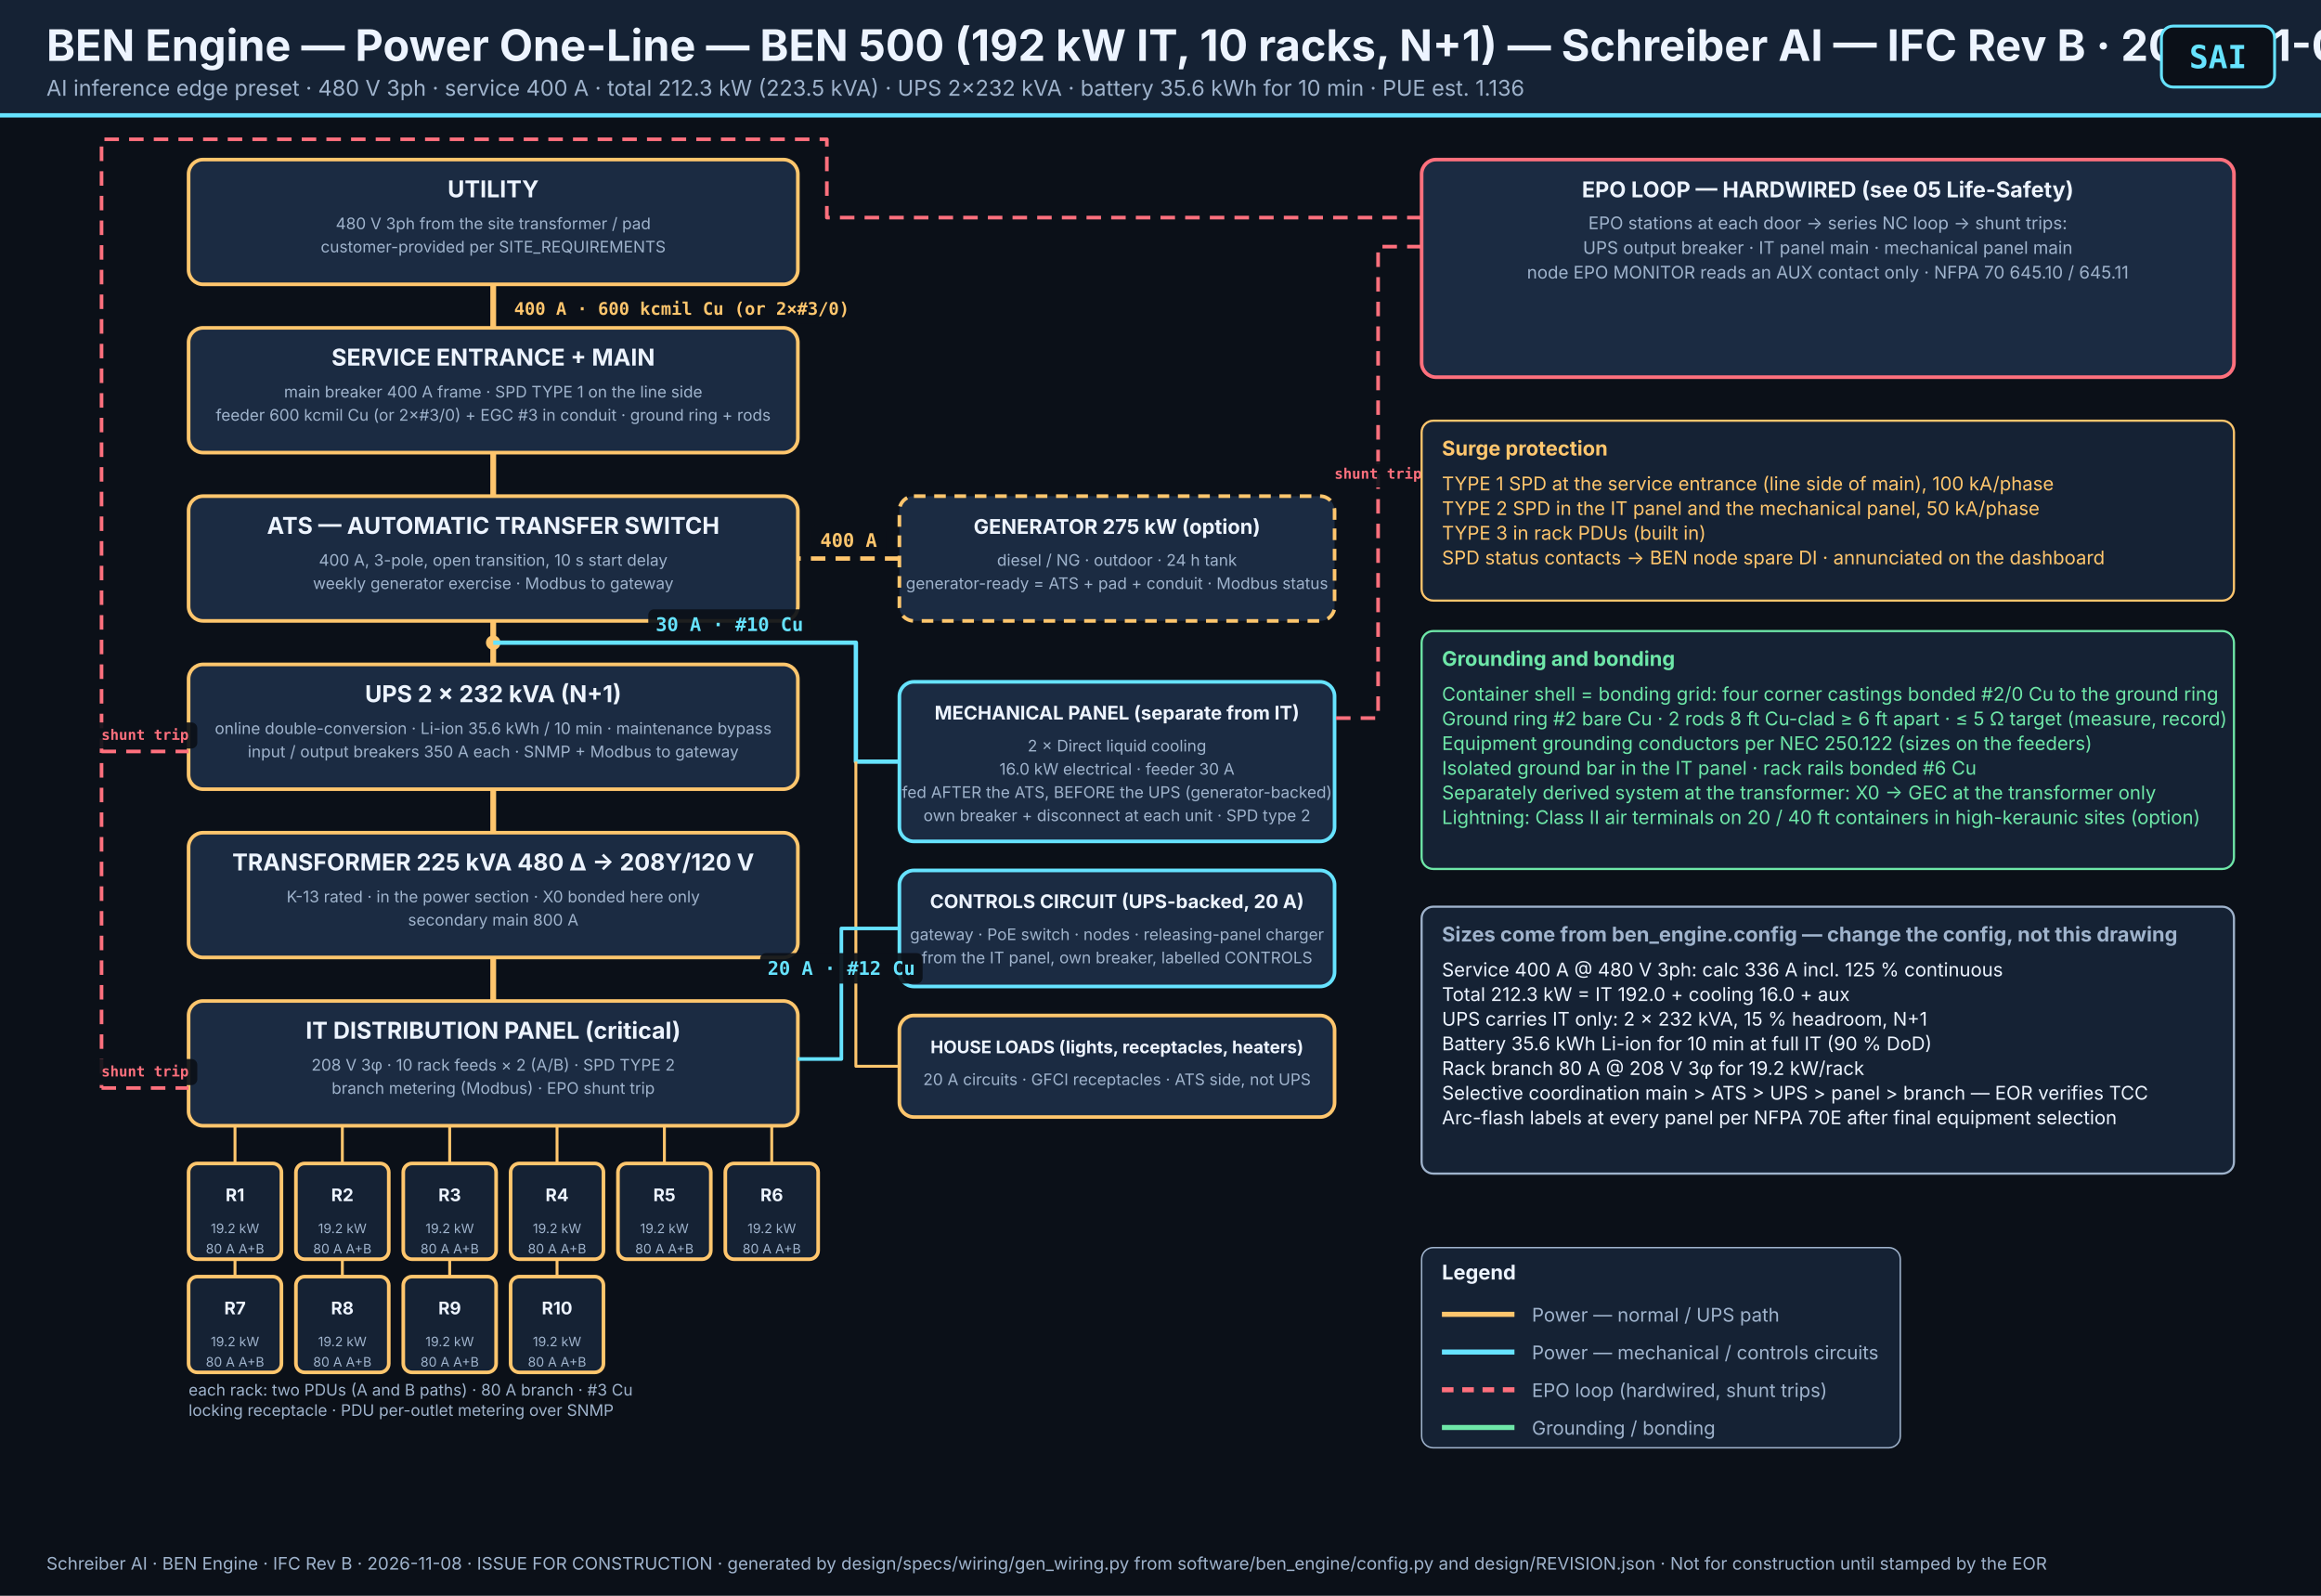
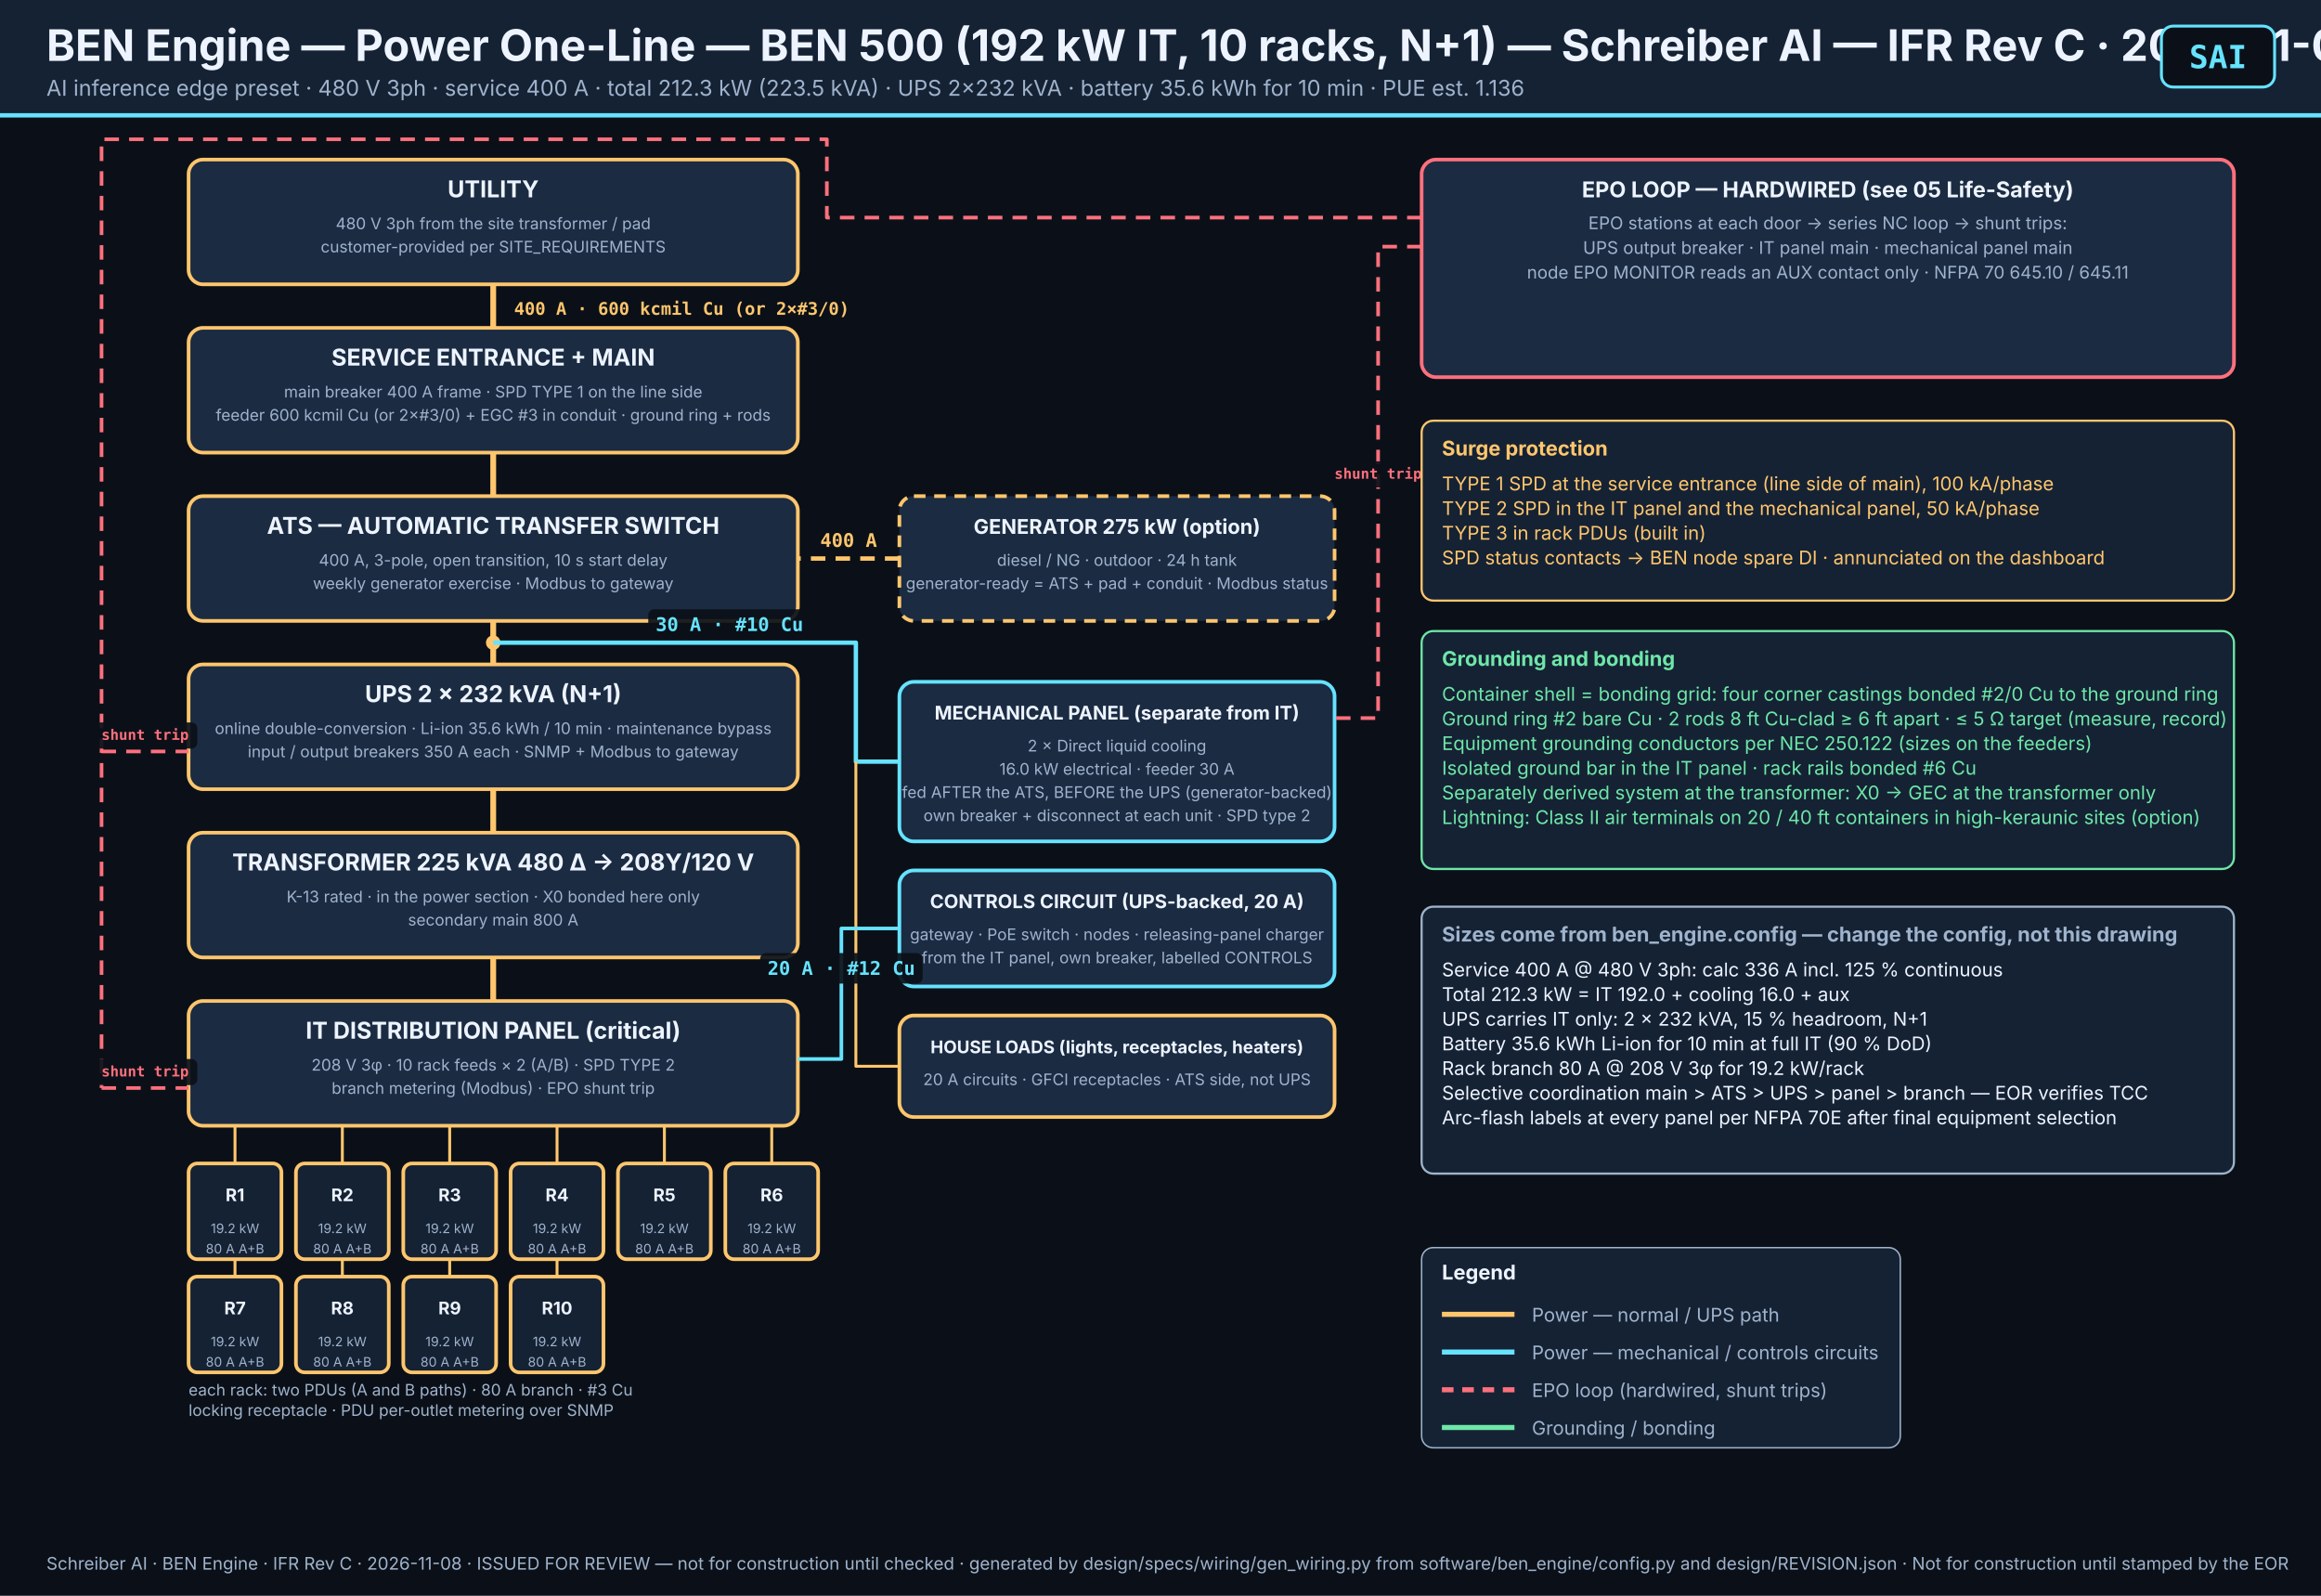
<svg xmlns="http://www.w3.org/2000/svg" viewBox="0 0 1600 1100" width="1600" height="1100" role="img" aria-label="03_power_one_line_ben500.svg">
  <defs>
    <marker id="arr-66E3FF" viewBox="0 0 10 10" refX="9" refY="5" markerWidth="7" markerHeight="7" orient="auto-start-reverse">
      <path d="M0,0 L10,5 L0,10 z" fill="#66E3FF" />
    </marker>
    <marker id="arr-FFC66D" viewBox="0 0 10 10" refX="9" refY="5" markerWidth="7" markerHeight="7" orient="auto-start-reverse">
      <path d="M0,0 L10,5 L0,10 z" fill="#FFC66D" />
    </marker>
    <marker id="arr-FF707D" viewBox="0 0 10 10" refX="9" refY="5" markerWidth="7" markerHeight="7" orient="auto-start-reverse">
      <path d="M0,0 L10,5 L0,10 z" fill="#FF707D" />
    </marker>
    <marker id="arr-6EE7A8" viewBox="0 0 10 10" refX="9" refY="5" markerWidth="7" markerHeight="7" orient="auto-start-reverse">
      <path d="M0,0 L10,5 L0,10 z" fill="#6EE7A8" />
    </marker>
    <marker id="arr-9FB3CC" viewBox="0 0 10 10" refX="9" refY="5" markerWidth="7" markerHeight="7" orient="auto-start-reverse">
      <path d="M0,0 L10,5 L0,10 z" fill="#9FB3CC" />
    </marker>
  </defs>
  <rect width="1600" height="1100" fill="#0B1018" />
  <rect x="0" y="0" width="1600" height="78" fill="#152234" />
  <rect x="0" y="78" width="1600" height="3" fill="#66E3FF" />
-   <text x="32" y="42" font-family="'Inter','Segoe UI',system-ui,sans-serif" font-size="30" font-weight="700" fill="#EDF4FF" text-anchor="start">BEN Engine — Power One-Line — BEN 500 (192 kW IT, 10 racks, N+1) — Schreiber AI — IFC Rev B · 2026-11-08</text>
+   <text x="32" y="42" font-family="'Inter','Segoe UI',system-ui,sans-serif" font-size="30" font-weight="700" fill="#EDF4FF" text-anchor="start">BEN Engine — Power One-Line — BEN 500 (192 kW IT, 10 racks, N+1) — Schreiber AI — IFR Rev C · 2026-11-08</text>
  <text x="32" y="66" font-family="'Inter','Segoe UI',system-ui,sans-serif" font-size="15" font-weight="400" fill="#9FB3CC" text-anchor="start">AI inference edge preset · 480 V 3ph · service 400 A · total 212.3 kW (223.5 kVA) · UPS 2×232 kVA · battery 35.6 kWh for 10 min · PUE est. 1.136</text>
  <rect x="1490" y="18" width="78" height="42" rx="8" fill="#0B1018" stroke="#66E3FF" stroke-width="2" />
  <text x="1529" y="47" font-family="'JetBrains Mono',Consolas,monospace" font-size="22" font-weight="800" fill="#66E3FF" text-anchor="middle">SAI</text>
  <rect x="130" y="110" width="420" height="86" rx="10" fill="#1B2B42" stroke="#FFC66D" stroke-width="2.5" />
  <text x="340.0" y="136" font-family="'Inter','Segoe UI',system-ui,sans-serif" font-size="16" font-weight="700" fill="#EDF4FF" text-anchor="middle">UTILITY</text>
  <text x="340.0" y="158" font-family="'Inter','Segoe UI',system-ui,sans-serif" font-size="11" font-weight="400" fill="#9FB3CC" text-anchor="middle">480 V 3ph from the site transformer / pad</text>
  <text x="340.0" y="174" font-family="'Inter','Segoe UI',system-ui,sans-serif" font-size="11" font-weight="400" fill="#9FB3CC" text-anchor="middle">customer-provided per SITE_REQUIREMENTS</text>
  <rect x="130" y="226" width="420" height="86" rx="10" fill="#1B2B42" stroke="#FFC66D" stroke-width="2.5" />
  <text x="340.0" y="252" font-family="'Inter','Segoe UI',system-ui,sans-serif" font-size="16" font-weight="700" fill="#EDF4FF" text-anchor="middle">SERVICE ENTRANCE + MAIN</text>
  <text x="340.0" y="274" font-family="'Inter','Segoe UI',system-ui,sans-serif" font-size="11" font-weight="400" fill="#9FB3CC" text-anchor="middle">main breaker 400 A frame · SPD TYPE 1 on the line side</text>
  <text x="340.0" y="290" font-family="'Inter','Segoe UI',system-ui,sans-serif" font-size="11" font-weight="400" fill="#9FB3CC" text-anchor="middle">feeder 600 kcmil Cu (or 2×#3/0) + EGC #3 in conduit · ground ring + rods</text>
  <rect x="130" y="342" width="420" height="86" rx="10" fill="#1B2B42" stroke="#FFC66D" stroke-width="2.5" />
  <text x="340.0" y="368" font-family="'Inter','Segoe UI',system-ui,sans-serif" font-size="16" font-weight="700" fill="#EDF4FF" text-anchor="middle">ATS — AUTOMATIC TRANSFER SWITCH</text>
  <text x="340.0" y="390" font-family="'Inter','Segoe UI',system-ui,sans-serif" font-size="11" font-weight="400" fill="#9FB3CC" text-anchor="middle">400 A, 3-pole, open transition, 10 s start delay</text>
  <text x="340.0" y="406" font-family="'Inter','Segoe UI',system-ui,sans-serif" font-size="11" font-weight="400" fill="#9FB3CC" text-anchor="middle">weekly generator exercise · Modbus to gateway</text>
  <rect x="130" y="458" width="420" height="86" rx="10" fill="#1B2B42" stroke="#FFC66D" stroke-width="2.5" />
  <text x="340.0" y="484" font-family="'Inter','Segoe UI',system-ui,sans-serif" font-size="16" font-weight="700" fill="#EDF4FF" text-anchor="middle">UPS  2 × 232 kVA  (N+1)</text>
  <text x="340.0" y="506" font-family="'Inter','Segoe UI',system-ui,sans-serif" font-size="11" font-weight="400" fill="#9FB3CC" text-anchor="middle">online double-conversion · Li-ion 35.6 kWh / 10 min · maintenance bypass</text>
  <text x="340.0" y="522" font-family="'Inter','Segoe UI',system-ui,sans-serif" font-size="11" font-weight="400" fill="#9FB3CC" text-anchor="middle">input / output breakers 350 A each · SNMP + Modbus to gateway</text>
  <rect x="130" y="574" width="420" height="86" rx="10" fill="#1B2B42" stroke="#FFC66D" stroke-width="2.5" />
  <text x="340.0" y="600" font-family="'Inter','Segoe UI',system-ui,sans-serif" font-size="16" font-weight="700" fill="#EDF4FF" text-anchor="middle">TRANSFORMER 225 kVA  480 Δ → 208Y/120 V</text>
  <text x="340.0" y="622" font-family="'Inter','Segoe UI',system-ui,sans-serif" font-size="11" font-weight="400" fill="#9FB3CC" text-anchor="middle">K-13 rated · in the power section · X0 bonded here only</text>
  <text x="340.0" y="638" font-family="'Inter','Segoe UI',system-ui,sans-serif" font-size="11" font-weight="400" fill="#9FB3CC" text-anchor="middle">secondary main 800 A</text>
  <rect x="130" y="690" width="420" height="86" rx="10" fill="#1B2B42" stroke="#FFC66D" stroke-width="2.5" />
  <text x="340.0" y="716" font-family="'Inter','Segoe UI',system-ui,sans-serif" font-size="16" font-weight="700" fill="#EDF4FF" text-anchor="middle">IT DISTRIBUTION PANEL  (critical)</text>
  <text x="340.0" y="738" font-family="'Inter','Segoe UI',system-ui,sans-serif" font-size="11" font-weight="400" fill="#9FB3CC" text-anchor="middle">208 V 3φ · 10 rack feeds × 2 (A/B) · SPD TYPE 2</text>
  <text x="340.0" y="754" font-family="'Inter','Segoe UI',system-ui,sans-serif" font-size="11" font-weight="400" fill="#9FB3CC" text-anchor="middle">branch metering (Modbus) · EPO shunt trip</text>
  <path d="M340,196 L340,226" fill="none" stroke="#FFC66D" stroke-width="4" stroke-linejoin="round" />
  <path d="M340,312 L340,342" fill="none" stroke="#FFC66D" stroke-width="4" stroke-linejoin="round" />
  <path d="M340,428 L340,458" fill="none" stroke="#FFC66D" stroke-width="4" stroke-linejoin="round" />
  <path d="M340,544 L340,574" fill="none" stroke="#FFC66D" stroke-width="4" stroke-linejoin="round" />
  <path d="M340,660 L340,690" fill="none" stroke="#FFC66D" stroke-width="4" stroke-linejoin="round" />
  <rect x="351.64" y="203" width="236.72" height="20" rx="4" fill="#0B1018" opacity="0.92" />
  <text x="470" y="217" font-family="'JetBrains Mono',Consolas,monospace" font-size="12" font-weight="600" fill="#FFC66D" text-anchor="middle">400 A · 600 kcmil Cu (or 2×#3/0)</text>
  <rect x="130" y="802" width="64" height="66" rx="6" fill="#152234" stroke="#FFC66D" stroke-width="2.5" />
  <text x="162.0" y="828" font-family="'Inter','Segoe UI',system-ui,sans-serif" font-size="12" font-weight="700" fill="#EDF4FF" text-anchor="middle">R1</text>
  <text x="162.0" y="850" font-family="'Inter','Segoe UI',system-ui,sans-serif" font-size="9" font-weight="400" fill="#9FB3CC" text-anchor="middle">19.2 kW</text>
  <text x="162.0" y="864" font-family="'Inter','Segoe UI',system-ui,sans-serif" font-size="9" font-weight="400" fill="#9FB3CC" text-anchor="middle">80 A A+B</text>
  <path d="M162.0,776 L162.0,802" fill="none" stroke="#FFC66D" stroke-width="2" stroke-linejoin="round" />
  <rect x="204" y="802" width="64" height="66" rx="6" fill="#152234" stroke="#FFC66D" stroke-width="2.5" />
  <text x="236.0" y="828" font-family="'Inter','Segoe UI',system-ui,sans-serif" font-size="12" font-weight="700" fill="#EDF4FF" text-anchor="middle">R2</text>
  <text x="236.0" y="850" font-family="'Inter','Segoe UI',system-ui,sans-serif" font-size="9" font-weight="400" fill="#9FB3CC" text-anchor="middle">19.2 kW</text>
  <text x="236.0" y="864" font-family="'Inter','Segoe UI',system-ui,sans-serif" font-size="9" font-weight="400" fill="#9FB3CC" text-anchor="middle">80 A A+B</text>
  <path d="M236.0,776 L236.0,802" fill="none" stroke="#FFC66D" stroke-width="2" stroke-linejoin="round" />
  <rect x="278" y="802" width="64" height="66" rx="6" fill="#152234" stroke="#FFC66D" stroke-width="2.5" />
  <text x="310.0" y="828" font-family="'Inter','Segoe UI',system-ui,sans-serif" font-size="12" font-weight="700" fill="#EDF4FF" text-anchor="middle">R3</text>
  <text x="310.0" y="850" font-family="'Inter','Segoe UI',system-ui,sans-serif" font-size="9" font-weight="400" fill="#9FB3CC" text-anchor="middle">19.2 kW</text>
  <text x="310.0" y="864" font-family="'Inter','Segoe UI',system-ui,sans-serif" font-size="9" font-weight="400" fill="#9FB3CC" text-anchor="middle">80 A A+B</text>
  <path d="M310.0,776 L310.0,802" fill="none" stroke="#FFC66D" stroke-width="2" stroke-linejoin="round" />
  <rect x="352" y="802" width="64" height="66" rx="6" fill="#152234" stroke="#FFC66D" stroke-width="2.5" />
  <text x="384.0" y="828" font-family="'Inter','Segoe UI',system-ui,sans-serif" font-size="12" font-weight="700" fill="#EDF4FF" text-anchor="middle">R4</text>
  <text x="384.0" y="850" font-family="'Inter','Segoe UI',system-ui,sans-serif" font-size="9" font-weight="400" fill="#9FB3CC" text-anchor="middle">19.2 kW</text>
  <text x="384.0" y="864" font-family="'Inter','Segoe UI',system-ui,sans-serif" font-size="9" font-weight="400" fill="#9FB3CC" text-anchor="middle">80 A A+B</text>
  <path d="M384.0,776 L384.0,802" fill="none" stroke="#FFC66D" stroke-width="2" stroke-linejoin="round" />
  <rect x="426" y="802" width="64" height="66" rx="6" fill="#152234" stroke="#FFC66D" stroke-width="2.5" />
  <text x="458.0" y="828" font-family="'Inter','Segoe UI',system-ui,sans-serif" font-size="12" font-weight="700" fill="#EDF4FF" text-anchor="middle">R5</text>
  <text x="458.0" y="850" font-family="'Inter','Segoe UI',system-ui,sans-serif" font-size="9" font-weight="400" fill="#9FB3CC" text-anchor="middle">19.2 kW</text>
  <text x="458.0" y="864" font-family="'Inter','Segoe UI',system-ui,sans-serif" font-size="9" font-weight="400" fill="#9FB3CC" text-anchor="middle">80 A A+B</text>
  <path d="M458.0,776 L458.0,802" fill="none" stroke="#FFC66D" stroke-width="2" stroke-linejoin="round" />
  <rect x="500" y="802" width="64" height="66" rx="6" fill="#152234" stroke="#FFC66D" stroke-width="2.5" />
  <text x="532.0" y="828" font-family="'Inter','Segoe UI',system-ui,sans-serif" font-size="12" font-weight="700" fill="#EDF4FF" text-anchor="middle">R6</text>
  <text x="532.0" y="850" font-family="'Inter','Segoe UI',system-ui,sans-serif" font-size="9" font-weight="400" fill="#9FB3CC" text-anchor="middle">19.2 kW</text>
  <text x="532.0" y="864" font-family="'Inter','Segoe UI',system-ui,sans-serif" font-size="9" font-weight="400" fill="#9FB3CC" text-anchor="middle">80 A A+B</text>
  <path d="M532.0,776 L532.0,802" fill="none" stroke="#FFC66D" stroke-width="2" stroke-linejoin="round" />
  <rect x="130" y="880" width="64" height="66" rx="6" fill="#152234" stroke="#FFC66D" stroke-width="2.5" />
  <text x="162.0" y="906" font-family="'Inter','Segoe UI',system-ui,sans-serif" font-size="12" font-weight="700" fill="#EDF4FF" text-anchor="middle">R7</text>
  <text x="162.0" y="928" font-family="'Inter','Segoe UI',system-ui,sans-serif" font-size="9" font-weight="400" fill="#9FB3CC" text-anchor="middle">19.2 kW</text>
  <text x="162.0" y="942" font-family="'Inter','Segoe UI',system-ui,sans-serif" font-size="9" font-weight="400" fill="#9FB3CC" text-anchor="middle">80 A A+B</text>
  <path d="M162.0,868 L162.0,880" fill="none" stroke="#FFC66D" stroke-width="2" stroke-linejoin="round" />
  <rect x="204" y="880" width="64" height="66" rx="6" fill="#152234" stroke="#FFC66D" stroke-width="2.5" />
  <text x="236.0" y="906" font-family="'Inter','Segoe UI',system-ui,sans-serif" font-size="12" font-weight="700" fill="#EDF4FF" text-anchor="middle">R8</text>
  <text x="236.0" y="928" font-family="'Inter','Segoe UI',system-ui,sans-serif" font-size="9" font-weight="400" fill="#9FB3CC" text-anchor="middle">19.2 kW</text>
  <text x="236.0" y="942" font-family="'Inter','Segoe UI',system-ui,sans-serif" font-size="9" font-weight="400" fill="#9FB3CC" text-anchor="middle">80 A A+B</text>
  <path d="M236.0,868 L236.0,880" fill="none" stroke="#FFC66D" stroke-width="2" stroke-linejoin="round" />
  <rect x="278" y="880" width="64" height="66" rx="6" fill="#152234" stroke="#FFC66D" stroke-width="2.5" />
  <text x="310.0" y="906" font-family="'Inter','Segoe UI',system-ui,sans-serif" font-size="12" font-weight="700" fill="#EDF4FF" text-anchor="middle">R9</text>
  <text x="310.0" y="928" font-family="'Inter','Segoe UI',system-ui,sans-serif" font-size="9" font-weight="400" fill="#9FB3CC" text-anchor="middle">19.2 kW</text>
  <text x="310.0" y="942" font-family="'Inter','Segoe UI',system-ui,sans-serif" font-size="9" font-weight="400" fill="#9FB3CC" text-anchor="middle">80 A A+B</text>
  <path d="M310.0,868 L310.0,880" fill="none" stroke="#FFC66D" stroke-width="2" stroke-linejoin="round" />
  <rect x="352" y="880" width="64" height="66" rx="6" fill="#152234" stroke="#FFC66D" stroke-width="2.5" />
  <text x="384.0" y="906" font-family="'Inter','Segoe UI',system-ui,sans-serif" font-size="12" font-weight="700" fill="#EDF4FF" text-anchor="middle">R10</text>
  <text x="384.0" y="928" font-family="'Inter','Segoe UI',system-ui,sans-serif" font-size="9" font-weight="400" fill="#9FB3CC" text-anchor="middle">19.2 kW</text>
  <text x="384.0" y="942" font-family="'Inter','Segoe UI',system-ui,sans-serif" font-size="9" font-weight="400" fill="#9FB3CC" text-anchor="middle">80 A A+B</text>
  <path d="M384.0,868 L384.0,880" fill="none" stroke="#FFC66D" stroke-width="2" stroke-linejoin="round" />
  <text x="130" y="962" font-family="'Inter','Segoe UI',system-ui,sans-serif" font-size="11" font-weight="400" fill="#9FB3CC" text-anchor="start">each rack: two PDUs (A and B paths) · 80 A branch · #3 Cu</text>
  <text x="130" y="976" font-family="'Inter','Segoe UI',system-ui,sans-serif" font-size="11" font-weight="400" fill="#9FB3CC" text-anchor="start">locking receptacle · PDU per-outlet metering over SNMP</text>
  <rect x="620" y="342" width="300" height="86" rx="10" fill="#1B2B42" stroke="#FFC66D" stroke-width="2.5" stroke-dasharray="8 6" />
  <text x="770.0" y="368" font-family="'Inter','Segoe UI',system-ui,sans-serif" font-size="14" font-weight="700" fill="#EDF4FF" text-anchor="middle">GENERATOR  275 kW  (option)</text>
  <text x="770.0" y="390" font-family="'Inter','Segoe UI',system-ui,sans-serif" font-size="11" font-weight="400" fill="#9FB3CC" text-anchor="middle">diesel / NG · outdoor · 24 h tank</text>
  <text x="770.0" y="406" font-family="'Inter','Segoe UI',system-ui,sans-serif" font-size="11" font-weight="400" fill="#9FB3CC" text-anchor="middle">generator-ready = ATS + pad + conduit · Modbus status</text>
  <path d="M620,385 L550,385" fill="none" stroke="#FFC66D" stroke-width="3" stroke-linejoin="round" stroke-dasharray="10 7" />
  <rect x="559.15" y="362.0" width="51.7" height="21" rx="4" fill="#0B1018" opacity="0.92" />
  <text x="585.0" y="377.0" font-family="'JetBrains Mono',Consolas,monospace" font-size="13" font-weight="600" fill="#FFC66D" text-anchor="middle">400 A</text>
  <circle cx="340" cy="443" r="5" fill="#FFC66D" />
  <path d="M340,443 L590,443 L590,525 L620,525" fill="none" stroke="#66E3FF" stroke-width="3" stroke-linejoin="round" />
  <rect x="446.89" y="420.0" width="112.02" height="21" rx="4" fill="#0B1018" opacity="0.92" />
  <text x="502.9" y="435.0" font-family="'JetBrains Mono',Consolas,monospace" font-size="13" font-weight="600" fill="#66E3FF" text-anchor="middle">30 A · #10 Cu</text>
  <rect x="620" y="470" width="300" height="110" rx="10" fill="#1B2B42" stroke="#66E3FF" stroke-width="2.5" />
  <text x="770.0" y="496" font-family="'Inter','Segoe UI',system-ui,sans-serif" font-size="13" font-weight="700" fill="#EDF4FF" text-anchor="middle">MECHANICAL PANEL  (separate from IT)</text>
  <text x="770.0" y="518" font-family="'Inter','Segoe UI',system-ui,sans-serif" font-size="11" font-weight="400" fill="#9FB3CC" text-anchor="middle">2 × Direct liquid cooling</text>
  <text x="770.0" y="534" font-family="'Inter','Segoe UI',system-ui,sans-serif" font-size="11" font-weight="400" fill="#9FB3CC" text-anchor="middle">16.0 kW electrical · feeder 30 A</text>
  <text x="770.0" y="550" font-family="'Inter','Segoe UI',system-ui,sans-serif" font-size="11" font-weight="400" fill="#9FB3CC" text-anchor="middle">fed AFTER the ATS, BEFORE the UPS (generator-backed)</text>
  <text x="770.0" y="566" font-family="'Inter','Segoe UI',system-ui,sans-serif" font-size="11" font-weight="400" fill="#9FB3CC" text-anchor="middle">own breaker + disconnect at each unit · SPD type 2</text>
  <path d="M590,525 L590,735 L620,735" fill="none" stroke="#FFC66D" stroke-width="2" stroke-linejoin="round" />
  <rect x="620" y="700" width="300" height="70" rx="10" fill="#1B2B42" stroke="#FFC66D" stroke-width="2.5" />
  <text x="770.0" y="726" font-family="'Inter','Segoe UI',system-ui,sans-serif" font-size="12" font-weight="700" fill="#EDF4FF" text-anchor="middle">HOUSE LOADS  (lights, receptacles, heaters)</text>
  <text x="770.0" y="748" font-family="'Inter','Segoe UI',system-ui,sans-serif" font-size="11" font-weight="400" fill="#9FB3CC" text-anchor="middle">20 A circuits · GFCI receptacles · ATS side, not UPS</text>
  <rect x="620" y="600" width="300" height="80" rx="10" fill="#1B2B42" stroke="#66E3FF" stroke-width="2.5" />
  <text x="770.0" y="626" font-family="'Inter','Segoe UI',system-ui,sans-serif" font-size="13" font-weight="700" fill="#EDF4FF" text-anchor="middle">CONTROLS CIRCUIT  (UPS-backed, 20 A)</text>
  <text x="770.0" y="648" font-family="'Inter','Segoe UI',system-ui,sans-serif" font-size="11" font-weight="400" fill="#9FB3CC" text-anchor="middle">gateway · PoE switch · nodes · releasing-panel charger</text>
  <text x="770.0" y="664" font-family="'Inter','Segoe UI',system-ui,sans-serif" font-size="11" font-weight="400" fill="#9FB3CC" text-anchor="middle">from the IT panel, own breaker, labelled CONTROLS</text>
  <path d="M550,730 L580,730 L580,640 L620,640" fill="none" stroke="#66E3FF" stroke-width="2.5" stroke-linejoin="round" />
  <rect x="523.99" y="657.0" width="112.02" height="21" rx="4" fill="#0B1018" opacity="0.92" />
  <text x="580.0" y="672.0" font-family="'JetBrains Mono',Consolas,monospace" font-size="13" font-weight="600" fill="#66E3FF" text-anchor="middle">20 A · #12 Cu</text>
  <rect x="980" y="110" width="560" height="150" rx="10" fill="#1B2B42" stroke="#FF707D" stroke-width="2.5" />
  <text x="1260.0" y="136" font-family="'Inter','Segoe UI',system-ui,sans-serif" font-size="15" font-weight="700" fill="#EDF4FF" text-anchor="middle">EPO LOOP — HARDWIRED (see 05 Life-Safety)</text>
  <text x="1260.0" y="158" font-family="'Inter','Segoe UI',system-ui,sans-serif" font-size="12" font-weight="400" fill="#9FB3CC" text-anchor="middle">EPO stations at each door → series NC loop → shunt trips:</text>
  <text x="1260.0" y="175" font-family="'Inter','Segoe UI',system-ui,sans-serif" font-size="12" font-weight="400" fill="#9FB3CC" text-anchor="middle">UPS output breaker · IT panel main · mechanical panel main</text>
  <text x="1260.0" y="192" font-family="'Inter','Segoe UI',system-ui,sans-serif" font-size="12" font-weight="400" fill="#9FB3CC" text-anchor="middle">node EPO MONITOR reads an AUX contact only · NFPA 70 645.10 / 645.11</text>
  <path d="M980,150 L570,150 L570,96 L70,96 L70,750" fill="none" stroke="#FF707D" stroke-width="2.5" stroke-linejoin="round" stroke-dasharray="10 7" />
  <path d="M70,518 L130,518" fill="none" stroke="#FF707D" stroke-width="2.5" stroke-linejoin="round" stroke-dasharray="10 7" />
  <rect x="64.0" y="498" width="72.0" height="18" rx="4" fill="#0B1018" opacity="0.92" />
  <text x="100" y="510" font-family="'JetBrains Mono',Consolas,monospace" font-size="10" font-weight="600" fill="#FF707D" text-anchor="middle">shunt trip</text>
  <path d="M70,750 L130,750" fill="none" stroke="#FF707D" stroke-width="2.5" stroke-linejoin="round" stroke-dasharray="10 7" />
  <rect x="64.0" y="730" width="72.0" height="18" rx="4" fill="#0B1018" opacity="0.92" />
  <text x="100" y="742" font-family="'JetBrains Mono',Consolas,monospace" font-size="10" font-weight="600" fill="#FF707D" text-anchor="middle">shunt trip</text>
  <path d="M980,170 L950,170 L950,495 L920,495" fill="none" stroke="#FF707D" stroke-width="2.5" stroke-linejoin="round" stroke-dasharray="10 7" />
  <rect x="914.0" y="318" width="72.0" height="18" rx="4" fill="#0B1018" opacity="0.92" />
  <text x="950" y="330" font-family="'JetBrains Mono',Consolas,monospace" font-size="10" font-weight="600" fill="#FF707D" text-anchor="middle">shunt trip</text>
  <rect x="980" y="290" width="560" height="124" rx="8" fill="#152234" stroke="#FFC66D" stroke-width="1.5" />
  <text x="994" y="314" font-family="'Inter','Segoe UI',system-ui,sans-serif" font-size="14" font-weight="700" fill="#FFC66D" text-anchor="start">Surge protection</text>
  <text x="994" y="338" font-family="'Inter','Segoe UI',system-ui,sans-serif" font-size="13" font-weight="400" fill="#FFC66D" text-anchor="start">TYPE 1 SPD at the service entrance (line side of main), 100 kA/phase</text>
  <text x="994" y="355" font-family="'Inter','Segoe UI',system-ui,sans-serif" font-size="13" font-weight="400" fill="#FFC66D" text-anchor="start">TYPE 2 SPD in the IT panel and the mechanical panel, 50 kA/phase</text>
  <text x="994" y="372" font-family="'Inter','Segoe UI',system-ui,sans-serif" font-size="13" font-weight="400" fill="#FFC66D" text-anchor="start">TYPE 3 in rack PDUs (built in)</text>
  <text x="994" y="389" font-family="'Inter','Segoe UI',system-ui,sans-serif" font-size="13" font-weight="400" fill="#FFC66D" text-anchor="start">SPD status contacts → BEN node spare DI · annunciated on the dashboard</text>
  <rect x="980" y="435" width="560" height="164" rx="8" fill="#152234" stroke="#6EE7A8" stroke-width="1.5" />
  <text x="994" y="459" font-family="'Inter','Segoe UI',system-ui,sans-serif" font-size="14" font-weight="700" fill="#6EE7A8" text-anchor="start">Grounding and bonding</text>
  <text x="994" y="483" font-family="'Inter','Segoe UI',system-ui,sans-serif" font-size="13" font-weight="400" fill="#6EE7A8" text-anchor="start">Container shell = bonding grid: four corner castings bonded #2/0 Cu to the ground ring</text>
  <text x="994" y="500" font-family="'Inter','Segoe UI',system-ui,sans-serif" font-size="13" font-weight="400" fill="#6EE7A8" text-anchor="start">Ground ring #2 bare Cu · 2 rods 8 ft Cu-clad ≥ 6 ft apart · ≤ 5 Ω target (measure, record)</text>
  <text x="994" y="517" font-family="'Inter','Segoe UI',system-ui,sans-serif" font-size="13" font-weight="400" fill="#6EE7A8" text-anchor="start">Equipment grounding conductors per NEC 250.122 (sizes on the feeders)</text>
  <text x="994" y="534" font-family="'Inter','Segoe UI',system-ui,sans-serif" font-size="13" font-weight="400" fill="#6EE7A8" text-anchor="start">Isolated ground bar in the IT panel · rack rails bonded #6 Cu</text>
  <text x="994" y="551" font-family="'Inter','Segoe UI',system-ui,sans-serif" font-size="13" font-weight="400" fill="#6EE7A8" text-anchor="start">Separately derived system at the transformer: X0 → GEC at the transformer only</text>
  <text x="994" y="568" font-family="'Inter','Segoe UI',system-ui,sans-serif" font-size="13" font-weight="400" fill="#6EE7A8" text-anchor="start">Lightning: Class II air terminals on 20 / 40 ft containers in high-keraunic sites (option)</text>
  <rect x="980" y="625" width="560" height="184" rx="8" fill="#152234" stroke="#9FB3CC" stroke-width="1.5" />
  <text x="994" y="649" font-family="'Inter','Segoe UI',system-ui,sans-serif" font-size="14" font-weight="700" fill="#9FB3CC" text-anchor="start">Sizes come from ben_engine.config — change the config, not this drawing</text>
  <text x="994" y="673" font-family="'Inter','Segoe UI',system-ui,sans-serif" font-size="13" font-weight="400" fill="#EDF4FF" text-anchor="start">Service 400 A @ 480 V 3ph: calc 336 A incl. 125 % continuous</text>
  <text x="994" y="690" font-family="'Inter','Segoe UI',system-ui,sans-serif" font-size="13" font-weight="400" fill="#EDF4FF" text-anchor="start">Total 212.3 kW = IT 192.0 + cooling 16.0 + aux</text>
  <text x="994" y="707" font-family="'Inter','Segoe UI',system-ui,sans-serif" font-size="13" font-weight="400" fill="#EDF4FF" text-anchor="start">UPS carries IT only: 2 × 232 kVA, 15 % headroom, N+1</text>
  <text x="994" y="724" font-family="'Inter','Segoe UI',system-ui,sans-serif" font-size="13" font-weight="400" fill="#EDF4FF" text-anchor="start">Battery 35.6 kWh Li-ion for 10 min at full IT (90 % DoD)</text>
  <text x="994" y="741" font-family="'Inter','Segoe UI',system-ui,sans-serif" font-size="13" font-weight="400" fill="#EDF4FF" text-anchor="start">Rack branch 80 A @ 208 V 3φ for 19.2 kW/rack</text>
  <text x="994" y="758" font-family="'Inter','Segoe UI',system-ui,sans-serif" font-size="13" font-weight="400" fill="#EDF4FF" text-anchor="start">Selective coordination main &gt; ATS &gt; UPS &gt; panel &gt; branch — EOR verifies TCC</text>
  <text x="994" y="775" font-family="'Inter','Segoe UI',system-ui,sans-serif" font-size="13" font-weight="400" fill="#EDF4FF" text-anchor="start">Arc-flash labels at every panel per NFPA 70E after final equipment selection</text>
  <rect x="980" y="860" width="330" height="138" rx="8" fill="#152234" stroke="#9FB3CC" stroke-width="1" />
  <text x="994" y="882" font-family="'Inter','Segoe UI',system-ui,sans-serif" font-size="14" font-weight="700" fill="#EDF4FF" text-anchor="start">Legend</text>
  <line x1="994" y1="906" x2="1044" y2="906" stroke="#FFC66D" stroke-width="3.5" />
  <text x="1056" y="911" font-family="'Inter','Segoe UI',system-ui,sans-serif" font-size="13" font-weight="400" fill="#9FB3CC" text-anchor="start">Power — normal / UPS path</text>
  <line x1="994" y1="932" x2="1044" y2="932" stroke="#66E3FF" stroke-width="3.5" />
  <text x="1056" y="937" font-family="'Inter','Segoe UI',system-ui,sans-serif" font-size="13" font-weight="400" fill="#9FB3CC" text-anchor="start">Power — mechanical / controls circuits</text>
  <line x1="994" y1="958" x2="1044" y2="958" stroke="#FF707D" stroke-width="3.5" stroke-dasharray="8 6" />
  <text x="1056" y="963" font-family="'Inter','Segoe UI',system-ui,sans-serif" font-size="13" font-weight="400" fill="#9FB3CC" text-anchor="start">EPO loop (hardwired, shunt trips)</text>
  <line x1="994" y1="984" x2="1044" y2="984" stroke="#6EE7A8" stroke-width="3.5" />
  <text x="1056" y="989" font-family="'Inter','Segoe UI',system-ui,sans-serif" font-size="13" font-weight="400" fill="#9FB3CC" text-anchor="start">Grounding / bonding</text>
-   <text x="32" y="1082" font-family="'Inter','Segoe UI',system-ui,sans-serif" font-size="12" fill="#9FB3CC">Schreiber AI · BEN Engine · IFC Rev B · 2026-11-08 · ISSUE FOR CONSTRUCTION · generated by design/specs/wiring/gen_wiring.py from software/ben_engine/config.py and design/REVISION.json · Not for construction until stamped by the EOR</text>
+   <text x="32" y="1082" font-family="'Inter','Segoe UI',system-ui,sans-serif" font-size="12" fill="#9FB3CC">Schreiber AI · BEN Engine · IFR Rev C · 2026-11-08 · ISSUED FOR REVIEW — not for construction until checked · generated by design/specs/wiring/gen_wiring.py from software/ben_engine/config.py and design/REVISION.json · Not for construction until stamped by the EOR</text>
</svg>
